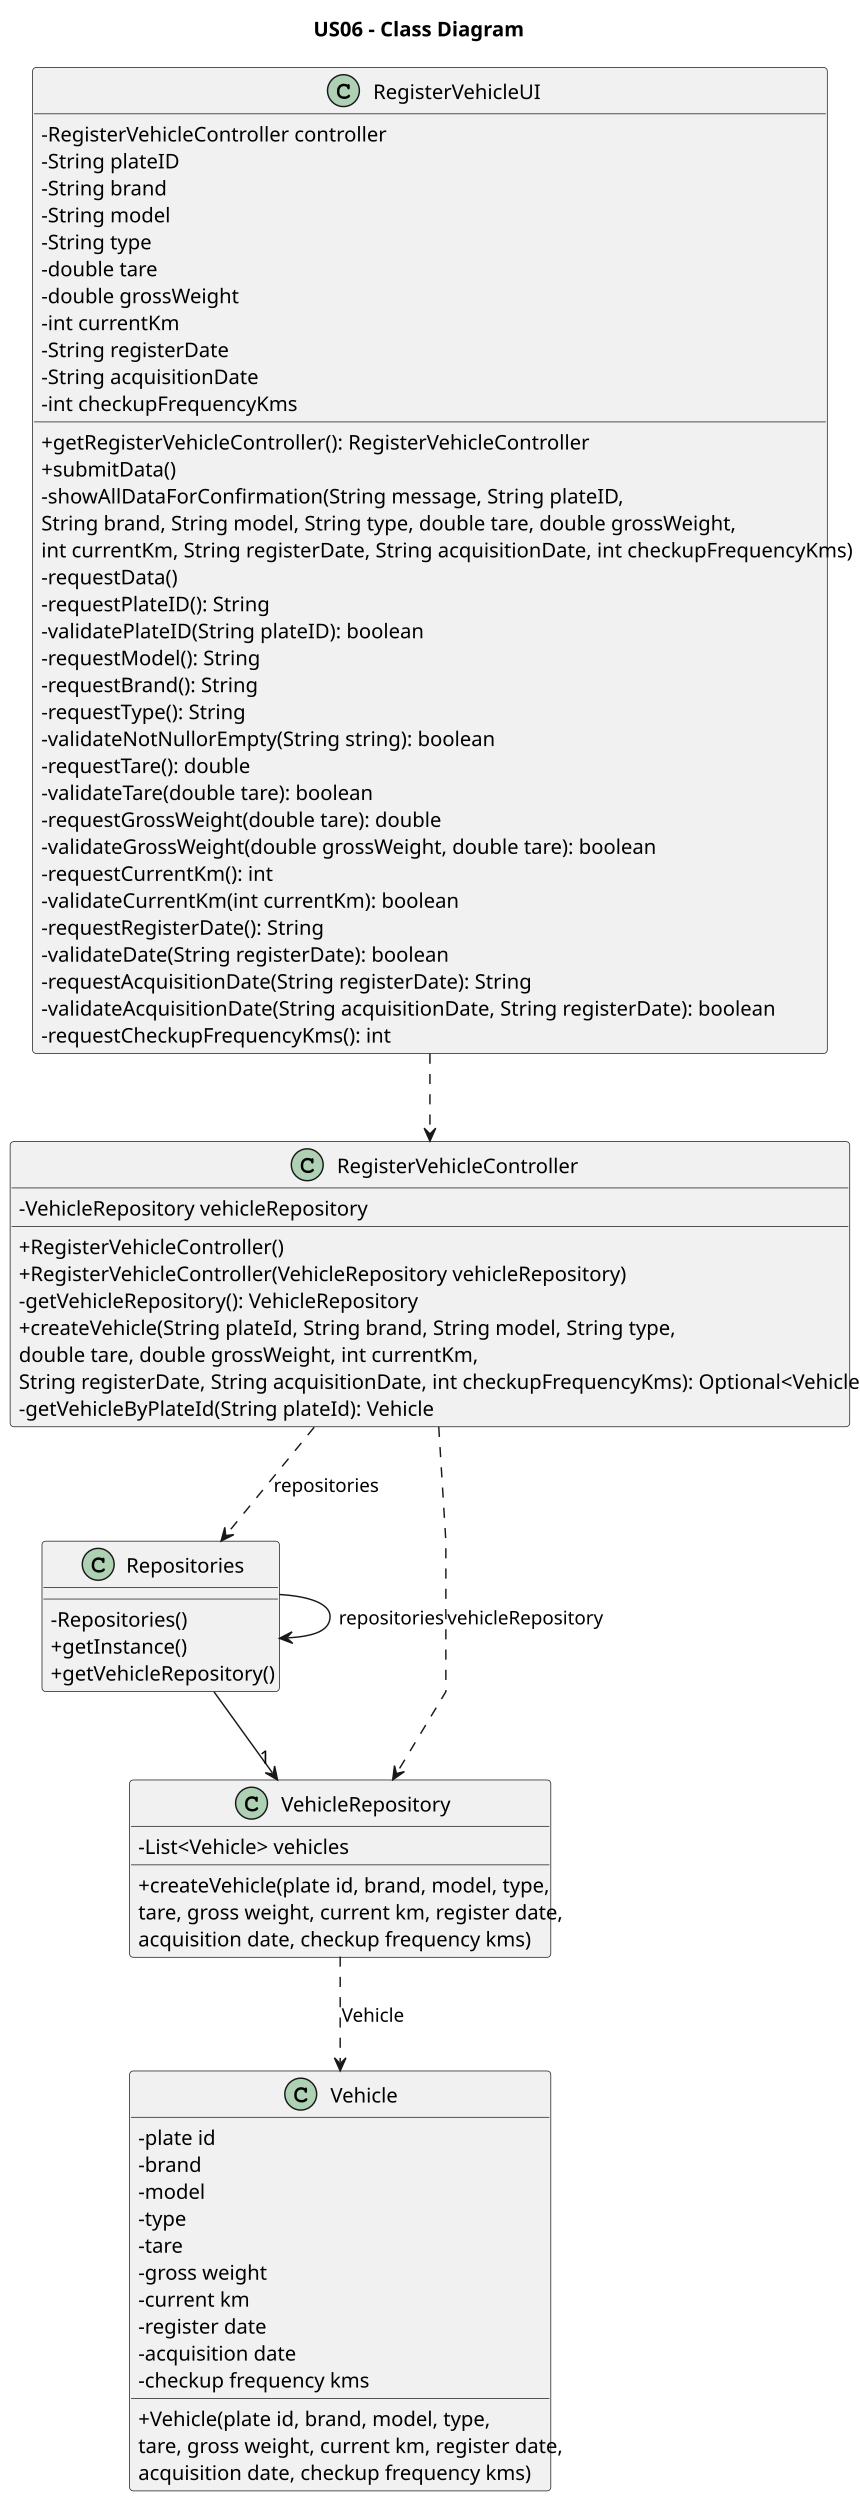
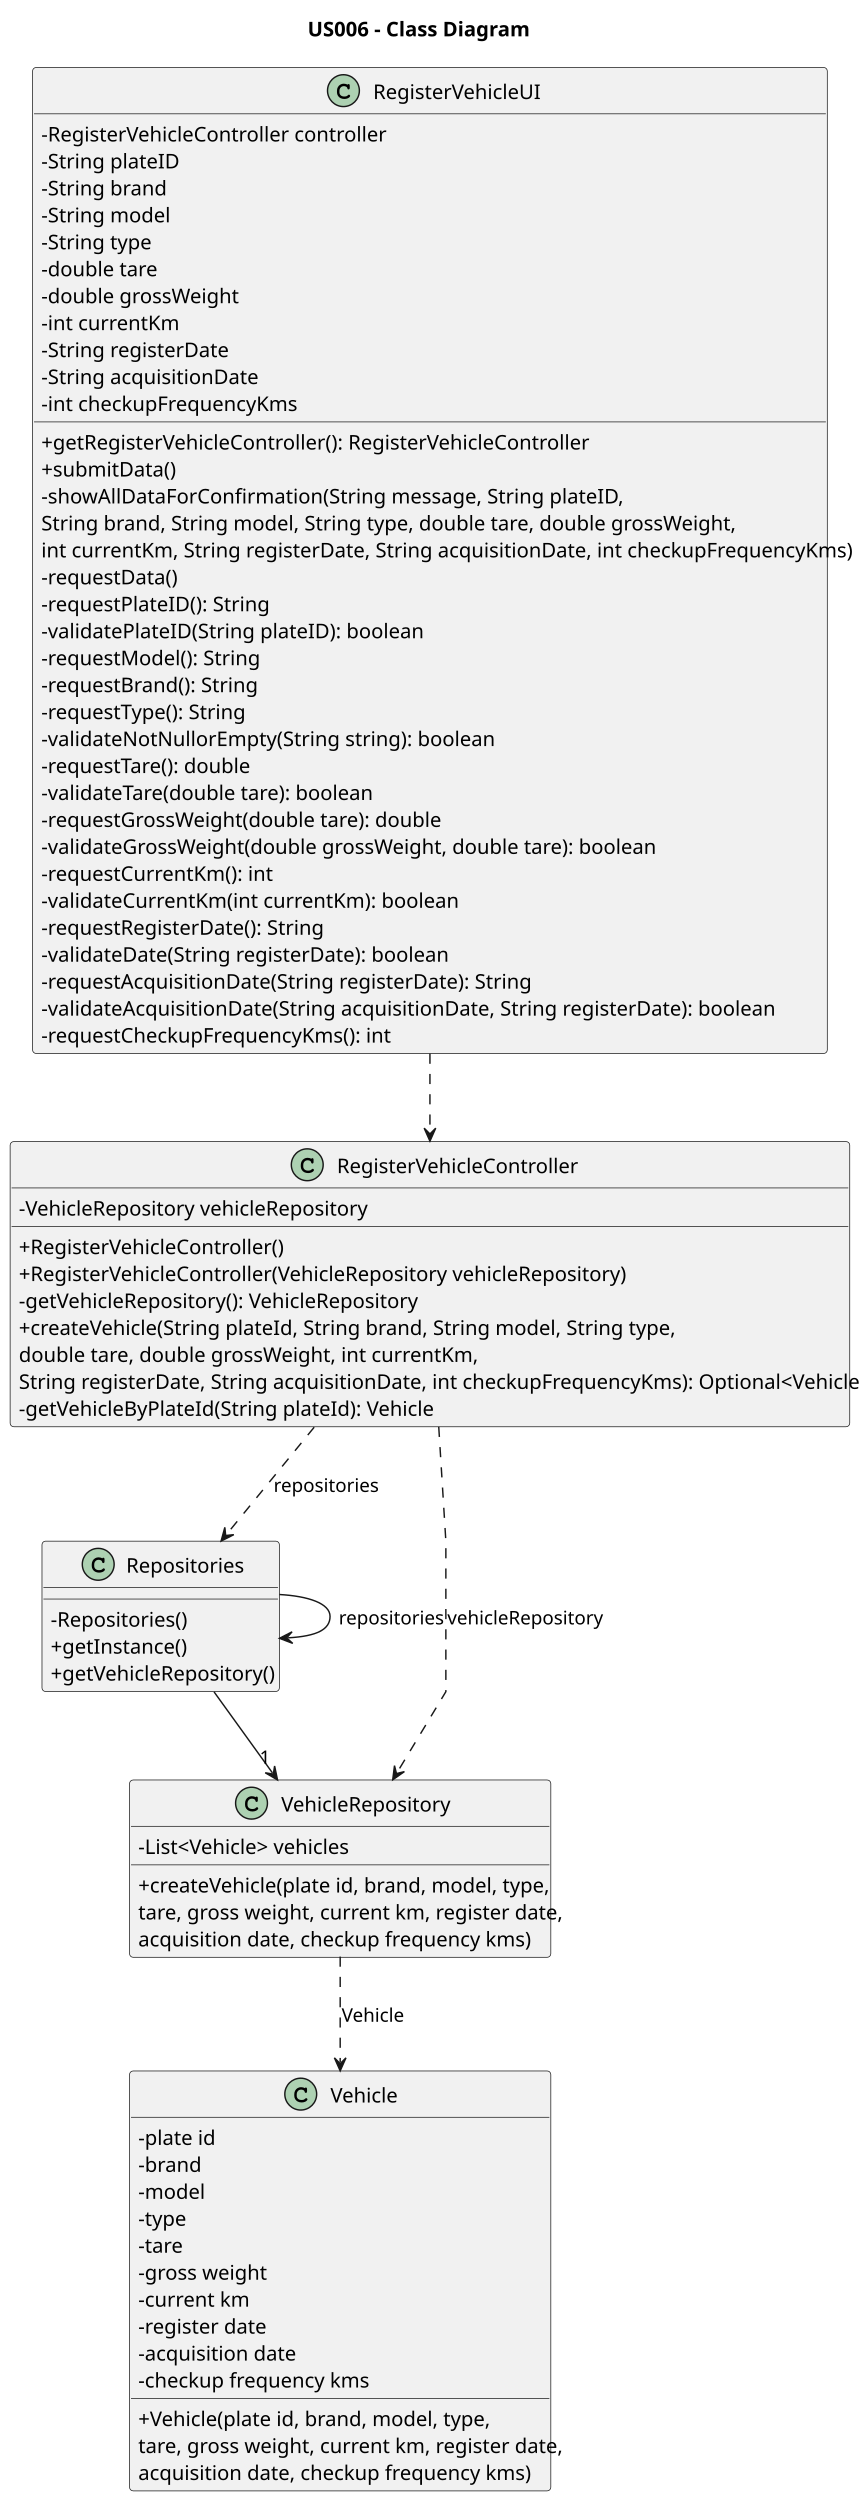
<svg xmlns="http://www.w3.org/2000/svg" contentStyleType="text/css" height="1727px" preserveAspectRatio="none" style="width:594px;height:1727px;background:#FFFFFF;" version="1.1" viewBox="0 0 594 1727" width="594px" zoomAndPan="magnify">
  <defs />
  <g>
-     <text fill="#000000" font-family="sans-serif" font-size="14" font-weight="bold" lengthAdjust="spacing" textLength="147" x="216.5" y="25.107">US06 - Class Diagram</text>
+     <text fill="#000000" font-family="sans-serif" font-size="14" font-weight="bold" lengthAdjust="spacing" textLength="155" x="212.5" y="25.107">US006 - Class Diagram</text>
    <g id="elem_RegisterVehicleUI">
      <rect codeLine="13" fill="#F1F1F1" height="681.117" id="RegisterVehicleUI" rx="2.5" ry="2.5" style="stroke:#181818;stroke-width:0.5;" width="549" x="22.5" y="46.621" />
      <ellipse cx="237.25" cy="62.621" fill="#ADD1B2" rx="11" ry="11" style="stroke:#181818;stroke-width:1.0;" />
      <path d="M240.016,58.496 Q240.172,58.277 240.359,58.168 Q240.547,58.059 240.766,58.059 Q241.141,58.059 241.375,58.324 Q241.609,58.574 241.609,59.184 L241.609,60.637 Q241.609,61.246 241.375,61.512 Q241.141,61.777 240.766,61.777 Q240.422,61.777 240.219,61.574 Q240.016,61.387 239.906,60.871 Q239.859,60.512 239.672,60.324 Q239.344,59.949 238.734,59.73 Q238.125,59.512 237.5,59.512 Q236.734,59.512 236.094,59.84 Q235.469,60.168 234.969,60.918 Q234.484,61.668 234.484,62.699 L234.484,63.793 Q234.484,65.027 235.375,65.856 Q236.266,66.668 237.859,66.668 Q238.797,66.668 239.453,66.418 Q239.844,66.262 240.266,65.824 Q240.531,65.559 240.672,65.481 Q240.828,65.402 241.031,65.402 Q241.359,65.402 241.609,65.668 Q241.875,65.918 241.875,66.262 Q241.875,66.606 241.531,67.012 Q241.031,67.59 240.234,67.918 Q239.156,68.371 237.859,68.371 Q236.344,68.371 235.141,67.746 Q234.156,67.246 233.469,66.184 Q232.781,65.106 232.781,63.824 L232.781,62.668 Q232.781,61.34 233.391,60.199 Q234.016,59.043 235.109,58.434 Q236.203,57.809 237.438,57.809 Q238.172,57.809 238.812,57.98 Q239.469,58.137 240.016,58.496 Z " fill="#000000" />
      <text fill="#000000" font-family="sans-serif" font-size="14" lengthAdjust="spacing" textLength="111" x="257.75" y="68.418">RegisterVehicleUI</text>
      <line style="stroke:#181818;stroke-width:0.5;" x1="23.5" x2="570.5" y1="78.621" y2="78.621" />
      <text fill="#000000" font-family="sans-serif" font-size="14" lengthAdjust="spacing" textLength="229" x="28.5" y="97.728">-RegisterVehicleController controller</text>
      <text fill="#000000" font-family="sans-serif" font-size="14" lengthAdjust="spacing" textLength="90" x="28.5" y="116.35">-String plateID</text>
      <text fill="#000000" font-family="sans-serif" font-size="14" lengthAdjust="spacing" textLength="83" x="28.5" y="134.971">-String brand</text>
      <text fill="#000000" font-family="sans-serif" font-size="14" lengthAdjust="spacing" textLength="84" x="28.5" y="153.592">-String model</text>
      <text fill="#000000" font-family="sans-serif" font-size="14" lengthAdjust="spacing" textLength="73" x="28.5" y="172.213">-String type</text>
      <text fill="#000000" font-family="sans-serif" font-size="14" lengthAdjust="spacing" textLength="77" x="28.5" y="190.834">-double tare</text>
      <text fill="#000000" font-family="sans-serif" font-size="14" lengthAdjust="spacing" textLength="131" x="28.5" y="209.455">-double grossWeight</text>
      <text fill="#000000" font-family="sans-serif" font-size="14" lengthAdjust="spacing" textLength="89" x="28.5" y="228.076">-int currentKm</text>
      <text fill="#000000" font-family="sans-serif" font-size="14" lengthAdjust="spacing" textLength="124" x="28.5" y="246.697">-String registerDate</text>
      <text fill="#000000" font-family="sans-serif" font-size="14" lengthAdjust="spacing" textLength="143" x="28.5" y="265.318">-String acquisitionDate</text>
      <text fill="#000000" font-family="sans-serif" font-size="14" lengthAdjust="spacing" textLength="172" x="28.5" y="283.94">-int checkupFrequencyKms</text>
      <line style="stroke:#181818;stroke-width:0.5;" x1="23.5" x2="570.5" y1="291.453" y2="291.453" />
      <text fill="#000000" font-family="sans-serif" font-size="14" lengthAdjust="spacing" textLength="368" x="28.5" y="310.56">+getRegisterVehicleController(): RegisterVehicleController</text>
      <text fill="#000000" font-family="sans-serif" font-size="14" lengthAdjust="spacing" textLength="89" x="28.5" y="329.182">+submitData()</text>
      <text fill="#000000" font-family="sans-serif" font-size="14" lengthAdjust="spacing" textLength="384" x="28.5" y="347.803">-showAllDataForConfirmation(String message, String plateID,</text>
      <text fill="#000000" font-family="sans-serif" font-size="14" lengthAdjust="spacing" textLength="459" x="28.5" y="366.424">String brand, String model, String type, double tare, double grossWeight,</text>
      <text fill="#000000" font-family="sans-serif" font-size="14" lengthAdjust="spacing" textLength="537" x="28.5" y="385.045">int currentKm, String registerDate, String acquisitionDate, int checkupFrequencyKms)</text>
      <text fill="#000000" font-family="sans-serif" font-size="14" lengthAdjust="spacing" textLength="93" x="28.5" y="403.666">-requestData()</text>
      <text fill="#000000" font-family="sans-serif" font-size="14" lengthAdjust="spacing" textLength="153" x="28.5" y="422.287">-requestPlateID(): String</text>
      <text fill="#000000" font-family="sans-serif" font-size="14" lengthAdjust="spacing" textLength="253" x="28.5" y="440.908">-validatePlateID(String plateID): boolean</text>
      <text fill="#000000" font-family="sans-serif" font-size="14" lengthAdjust="spacing" textLength="146" x="28.5" y="459.529">-requestModel(): String</text>
      <text fill="#000000" font-family="sans-serif" font-size="14" lengthAdjust="spacing" textLength="146" x="28.5" y="478.15">-requestBrand(): String</text>
      <text fill="#000000" font-family="sans-serif" font-size="14" lengthAdjust="spacing" textLength="140" x="28.5" y="496.772">-requestType(): String</text>
      <text fill="#000000" font-family="sans-serif" font-size="14" lengthAdjust="spacing" textLength="295" x="28.5" y="515.393">-validateNotNullorEmpty(String string): boolean</text>
      <text fill="#000000" font-family="sans-serif" font-size="14" lengthAdjust="spacing" textLength="144" x="28.5" y="534.014">-requestTare(): double</text>
      <text fill="#000000" font-family="sans-serif" font-size="14" lengthAdjust="spacing" textLength="225" x="28.5" y="552.635">-validateTare(double tare): boolean</text>
      <text fill="#000000" font-family="sans-serif" font-size="14" lengthAdjust="spacing" textLength="268" x="28.5" y="571.256">-requestGrossWeight(double tare): double</text>
      <text fill="#000000" font-family="sans-serif" font-size="14" lengthAdjust="spacing" textLength="411" x="28.5" y="589.877">-validateGrossWeight(double grossWeight, double tare): boolean</text>
      <text fill="#000000" font-family="sans-serif" font-size="14" lengthAdjust="spacing" textLength="154" x="28.5" y="608.498">-requestCurrentKm(): int</text>
      <text fill="#000000" font-family="sans-serif" font-size="14" lengthAdjust="spacing" textLength="275" x="28.5" y="627.119">-validateCurrentKm(int currentKm): boolean</text>
      <text fill="#000000" font-family="sans-serif" font-size="14" lengthAdjust="spacing" textLength="191" x="28.5" y="645.74">-requestRegisterDate(): String</text>
      <text fill="#000000" font-family="sans-serif" font-size="14" lengthAdjust="spacing" textLength="272" x="28.5" y="664.361">-validateDate(String registerDate): boolean</text>
      <text fill="#000000" font-family="sans-serif" font-size="14" lengthAdjust="spacing" textLength="325" x="28.5" y="682.982">-requestAcquisitionDate(String registerDate): String</text>
      <text fill="#000000" font-family="sans-serif" font-size="14" lengthAdjust="spacing" textLength="486" x="28.5" y="701.604">-validateAcquisitionDate(String acquisitionDate, String registerDate): boolean</text>
      <text fill="#000000" font-family="sans-serif" font-size="14" lengthAdjust="spacing" textLength="237" x="28.5" y="720.225">-requestCheckupFrequencyKms(): int</text>
    </g>
    <g id="elem_RegisterVehicleController">
      <rect codeLine="48" fill="#F1F1F1" height="196.969" id="RegisterVehicleController" rx="2.5" ry="2.5" style="stroke:#181818;stroke-width:0.5;" width="580" x="7" y="788.621" />
      <ellipse cx="212.25" cy="804.621" fill="#ADD1B2" rx="11" ry="11" style="stroke:#181818;stroke-width:1.0;" />
      <path d="M215.016,800.496 Q215.172,800.277 215.359,800.168 Q215.547,800.059 215.766,800.059 Q216.141,800.059 216.375,800.324 Q216.609,800.574 216.609,801.184 L216.609,802.637 Q216.609,803.246 216.375,803.512 Q216.141,803.777 215.766,803.777 Q215.422,803.777 215.219,803.574 Q215.016,803.387 214.906,802.871 Q214.859,802.512 214.672,802.324 Q214.344,801.949 213.734,801.731 Q213.125,801.512 212.5,801.512 Q211.734,801.512 211.094,801.84 Q210.469,802.168 209.969,802.918 Q209.484,803.668 209.484,804.699 L209.484,805.793 Q209.484,807.027 210.375,807.856 Q211.266,808.668 212.859,808.668 Q213.797,808.668 214.453,808.418 Q214.844,808.262 215.266,807.824 Q215.531,807.559 215.672,807.481 Q215.828,807.402 216.031,807.402 Q216.359,807.402 216.609,807.668 Q216.875,807.918 216.875,808.262 Q216.875,808.606 216.531,809.012 Q216.031,809.59 215.234,809.918 Q214.156,810.371 212.859,810.371 Q211.344,810.371 210.141,809.746 Q209.156,809.246 208.469,808.184 Q207.781,807.106 207.781,805.824 L207.781,804.668 Q207.781,803.34 208.391,802.199 Q209.016,801.043 210.109,800.434 Q211.203,799.809 212.438,799.809 Q213.172,799.809 213.812,799.981 Q214.469,800.137 215.016,800.496 Z " fill="#000000" />
      <text fill="#000000" font-family="sans-serif" font-size="14" lengthAdjust="spacing" textLength="161" x="232.75" y="810.418">RegisterVehicleController</text>
      <line style="stroke:#181818;stroke-width:0.5;" x1="8" x2="586" y1="820.621" y2="820.621" />
      <text fill="#000000" font-family="sans-serif" font-size="14" lengthAdjust="spacing" textLength="235" x="13" y="839.729">-VehicleRepository vehicleRepository</text>
      <line style="stroke:#181818;stroke-width:0.5;" x1="8" x2="586" y1="847.242" y2="847.242" />
      <text fill="#000000" font-family="sans-serif" font-size="14" lengthAdjust="spacing" textLength="179" x="13" y="866.35">+RegisterVehicleController()</text>
      <text fill="#000000" font-family="sans-serif" font-size="14" lengthAdjust="spacing" textLength="409" x="13" y="884.971">+RegisterVehicleController(VehicleRepository vehicleRepository)</text>
      <text fill="#000000" font-family="sans-serif" font-size="14" lengthAdjust="spacing" textLength="271" x="13" y="903.592">-getVehicleRepository(): VehicleRepository</text>
      <text fill="#000000" font-family="sans-serif" font-size="14" lengthAdjust="spacing" textLength="435" x="13" y="922.213">+createVehicle(String plateId, String brand, String model, String type,</text>
      <text fill="#000000" font-family="sans-serif" font-size="14" lengthAdjust="spacing" textLength="302" x="13" y="940.834">double tare, double grossWeight, int currentKm,</text>
      <text fill="#000000" font-family="sans-serif" font-size="14" lengthAdjust="spacing" textLength="568" x="13" y="959.455">String registerDate, String acquisitionDate, int checkupFrequencyKms): Optional&lt;Vehicle&gt;</text>
      <text fill="#000000" font-family="sans-serif" font-size="14" lengthAdjust="spacing" textLength="277" x="13" y="978.076">-getVehicleByPlateId(String plateId): Vehicle</text>
    </g>
    <g id="elem_Repositories">
      <rect codeLine="57" fill="#F1F1F1" height="103.863" id="Repositories" rx="2.5" ry="2.5" style="stroke:#181818;stroke-width:0.5;" width="164" x="29" y="1064.621" />
      <ellipse cx="67.85" cy="1080.621" fill="#ADD1B2" rx="11" ry="11" style="stroke:#181818;stroke-width:1.0;" />
      <path d="M70.616,1076.496 Q70.772,1076.277 70.959,1076.168 Q71.147,1076.059 71.366,1076.059 Q71.741,1076.059 71.975,1076.324 Q72.209,1076.574 72.209,1077.184 L72.209,1078.637 Q72.209,1079.246 71.975,1079.512 Q71.741,1079.777 71.366,1079.777 Q71.022,1079.777 70.819,1079.574 Q70.616,1079.387 70.506,1078.871 Q70.459,1078.512 70.272,1078.324 Q69.944,1077.949 69.334,1077.73 Q68.725,1077.512 68.1,1077.512 Q67.334,1077.512 66.694,1077.84 Q66.069,1078.168 65.569,1078.918 Q65.084,1079.668 65.084,1080.699 L65.084,1081.793 Q65.084,1083.027 65.975,1083.855 Q66.866,1084.668 68.459,1084.668 Q69.397,1084.668 70.053,1084.418 Q70.444,1084.262 70.866,1083.824 Q71.131,1083.559 71.272,1083.48 Q71.428,1083.402 71.631,1083.402 Q71.959,1083.402 72.209,1083.668 Q72.475,1083.918 72.475,1084.262 Q72.475,1084.605 72.131,1085.012 Q71.631,1085.59 70.834,1085.918 Q69.756,1086.371 68.459,1086.371 Q66.944,1086.371 65.741,1085.746 Q64.756,1085.246 64.069,1084.184 Q63.381,1083.105 63.381,1081.824 L63.381,1080.668 Q63.381,1079.34 63.991,1078.199 Q64.616,1077.043 65.709,1076.434 Q66.803,1075.809 68.037,1075.809 Q68.772,1075.809 69.412,1075.98 Q70.069,1076.137 70.616,1076.496 Z " fill="#000000" />
      <text fill="#000000" font-family="sans-serif" font-size="14" lengthAdjust="spacing" textLength="79" x="87.15" y="1086.418">Repositories</text>
      <line style="stroke:#181818;stroke-width:0.5;" x1="30" x2="192" y1="1096.621" y2="1096.621" />
      <line style="stroke:#181818;stroke-width:0.5;" x1="30" x2="192" y1="1104.621" y2="1104.621" />
      <text fill="#000000" font-family="sans-serif" font-size="14" lengthAdjust="spacing" textLength="94" x="35" y="1123.728">-Repositories()</text>
      <text fill="#000000" font-family="sans-serif" font-size="14" lengthAdjust="spacing" textLength="91" x="35" y="1142.35">+getInstance()</text>
      <text fill="#000000" font-family="sans-serif" font-size="14" lengthAdjust="spacing" textLength="152" x="35" y="1160.971">+getVehicleRepository()</text>
    </g>
    <g id="elem_VehicleRepository">
      <rect codeLine="63" fill="#F1F1F1" height="122.484" id="VehicleRepository" rx="2.5" ry="2.5" style="stroke:#181818;stroke-width:0.5;" width="291" x="89.5" y="1229.621" />
      <ellipse cx="173.75" cy="1245.621" fill="#ADD1B2" rx="11" ry="11" style="stroke:#181818;stroke-width:1.0;" />
      <path d="M176.516,1241.496 Q176.672,1241.277 176.859,1241.168 Q177.047,1241.059 177.266,1241.059 Q177.641,1241.059 177.875,1241.324 Q178.109,1241.574 178.109,1242.184 L178.109,1243.637 Q178.109,1244.246 177.875,1244.512 Q177.641,1244.777 177.266,1244.777 Q176.922,1244.777 176.719,1244.574 Q176.516,1244.387 176.406,1243.871 Q176.359,1243.512 176.172,1243.324 Q175.844,1242.949 175.234,1242.73 Q174.625,1242.512 174,1242.512 Q173.234,1242.512 172.594,1242.84 Q171.969,1243.168 171.469,1243.918 Q170.984,1244.668 170.984,1245.699 L170.984,1246.793 Q170.984,1248.027 171.875,1248.855 Q172.766,1249.668 174.359,1249.668 Q175.297,1249.668 175.953,1249.418 Q176.344,1249.262 176.766,1248.824 Q177.031,1248.559 177.172,1248.48 Q177.328,1248.402 177.531,1248.402 Q177.859,1248.402 178.109,1248.668 Q178.375,1248.918 178.375,1249.262 Q178.375,1249.605 178.031,1250.012 Q177.531,1250.59 176.734,1250.918 Q175.656,1251.371 174.359,1251.371 Q172.844,1251.371 171.641,1250.746 Q170.656,1250.246 169.969,1249.184 Q169.281,1248.105 169.281,1246.824 L169.281,1245.668 Q169.281,1244.34 169.891,1243.199 Q170.516,1242.043 171.609,1241.434 Q172.703,1240.809 173.938,1240.809 Q174.672,1240.809 175.312,1240.98 Q175.969,1241.137 176.516,1241.496 Z " fill="#000000" />
      <text fill="#000000" font-family="sans-serif" font-size="14" lengthAdjust="spacing" textLength="114" x="194.25" y="1251.418">VehicleRepository</text>
      <line style="stroke:#181818;stroke-width:0.5;" x1="90.5" x2="379.5" y1="1261.621" y2="1261.621" />
      <text fill="#000000" font-family="sans-serif" font-size="14" lengthAdjust="spacing" textLength="144" x="95.5" y="1280.728">-List&lt;Vehicle&gt; vehicles</text>
      <line style="stroke:#181818;stroke-width:0.5;" x1="90.5" x2="379.5" y1="1288.242" y2="1288.242" />
      <text fill="#000000" font-family="sans-serif" font-size="14" lengthAdjust="spacing" textLength="275" x="95.5" y="1307.35">+createVehicle(plate id, brand, model, type,</text>
      <text fill="#000000" font-family="sans-serif" font-size="14" lengthAdjust="spacing" textLength="279" x="95.5" y="1325.971">tare, gross weight, current km, register date,</text>
      <text fill="#000000" font-family="sans-serif" font-size="14" lengthAdjust="spacing" textLength="261" x="95.5" y="1344.592">acquisition date, checkup frequency kms)</text>
    </g>
    <g id="elem_Vehicle">
      <rect codeLine="68" fill="#F1F1F1" height="290.074" id="Vehicle" rx="2.5" ry="2.5" style="stroke:#181818;stroke-width:0.5;" width="291" x="89.5" y="1430.621" />
      <ellipse cx="207.75" cy="1446.621" fill="#ADD1B2" rx="11" ry="11" style="stroke:#181818;stroke-width:1.0;" />
      <path d="M210.516,1442.496 Q210.672,1442.277 210.859,1442.168 Q211.047,1442.059 211.266,1442.059 Q211.641,1442.059 211.875,1442.324 Q212.109,1442.574 212.109,1443.184 L212.109,1444.637 Q212.109,1445.246 211.875,1445.512 Q211.641,1445.777 211.266,1445.777 Q210.922,1445.777 210.719,1445.574 Q210.516,1445.387 210.406,1444.871 Q210.359,1444.512 210.172,1444.324 Q209.844,1443.949 209.234,1443.73 Q208.625,1443.512 208,1443.512 Q207.234,1443.512 206.594,1443.84 Q205.969,1444.168 205.469,1444.918 Q204.984,1445.668 204.984,1446.699 L204.984,1447.793 Q204.984,1449.027 205.875,1449.855 Q206.766,1450.668 208.359,1450.668 Q209.297,1450.668 209.953,1450.418 Q210.344,1450.262 210.766,1449.824 Q211.031,1449.559 211.172,1449.48 Q211.328,1449.402 211.531,1449.402 Q211.859,1449.402 212.109,1449.668 Q212.375,1449.918 212.375,1450.262 Q212.375,1450.605 212.031,1451.012 Q211.531,1451.59 210.734,1451.918 Q209.656,1452.371 208.359,1452.371 Q206.844,1452.371 205.641,1451.746 Q204.656,1451.246 203.969,1450.184 Q203.281,1449.105 203.281,1447.824 L203.281,1446.668 Q203.281,1445.34 203.891,1444.199 Q204.516,1443.043 205.609,1442.434 Q206.703,1441.809 207.938,1441.809 Q208.672,1441.809 209.312,1441.98 Q209.969,1442.137 210.516,1442.496 Z " fill="#000000" />
      <text fill="#000000" font-family="sans-serif" font-size="14" lengthAdjust="spacing" textLength="46" x="228.25" y="1452.418">Vehicle</text>
      <line style="stroke:#181818;stroke-width:0.5;" x1="90.5" x2="379.5" y1="1462.621" y2="1462.621" />
      <text fill="#000000" font-family="sans-serif" font-size="14" lengthAdjust="spacing" textLength="51" x="95.5" y="1481.728">-plate id</text>
      <text fill="#000000" font-family="sans-serif" font-size="14" lengthAdjust="spacing" textLength="42" x="95.5" y="1500.35">-brand</text>
      <text fill="#000000" font-family="sans-serif" font-size="14" lengthAdjust="spacing" textLength="43" x="95.5" y="1518.971">-model</text>
      <text fill="#000000" font-family="sans-serif" font-size="14" lengthAdjust="spacing" textLength="32" x="95.5" y="1537.592">-type</text>
      <text fill="#000000" font-family="sans-serif" font-size="14" lengthAdjust="spacing" textLength="30" x="95.5" y="1556.213">-tare</text>
      <text fill="#000000" font-family="sans-serif" font-size="14" lengthAdjust="spacing" textLength="84" x="95.5" y="1574.834">-gross weight</text>
      <text fill="#000000" font-family="sans-serif" font-size="14" lengthAdjust="spacing" textLength="72" x="95.5" y="1593.455">-current km</text>
      <text fill="#000000" font-family="sans-serif" font-size="14" lengthAdjust="spacing" textLength="85" x="95.5" y="1612.076">-register date</text>
      <text fill="#000000" font-family="sans-serif" font-size="14" lengthAdjust="spacing" textLength="104" x="95.5" y="1630.697">-acquisition date</text>
      <text fill="#000000" font-family="sans-serif" font-size="14" lengthAdjust="spacing" textLength="154" x="95.5" y="1649.318">-checkup frequency kms</text>
      <line style="stroke:#181818;stroke-width:0.5;" x1="90.5" x2="379.5" y1="1656.832" y2="1656.832" />
      <text fill="#000000" font-family="sans-serif" font-size="14" lengthAdjust="spacing" textLength="235" x="95.5" y="1675.939">+Vehicle(plate id, brand, model, type,</text>
      <text fill="#000000" font-family="sans-serif" font-size="14" lengthAdjust="spacing" textLength="279" x="95.5" y="1694.561">tare, gross weight, current km, register date,</text>
      <text fill="#000000" font-family="sans-serif" font-size="14" lengthAdjust="spacing" textLength="261" x="95.5" y="1713.182">acquisition date, checkup frequency kms)</text>
    </g>
    <g id="link_RegisterVehicleUI_RegisterVehicleController">
      <path codeLine="82" d="M297,727.871 C297,749.321 297,763.721 297,782.321 " fill="none" id="RegisterVehicleUI-to-RegisterVehicleController" style="stroke:#181818;stroke-width:1.0;stroke-dasharray:7.0,7.0;" />
      <polygon fill="#181818" points="297,788.321,301,779.321,297,783.321,293,779.321,297,788.321" style="stroke:#181818;stroke-width:1.0;" />
    </g>
    <g id="link_RegisterVehicleController_Repositories">
      <path codeLine="83" d="M217.04,985.921 C194.89,1013.021 175.518,1036.706 156.518,1059.946 " fill="none" id="RegisterVehicleController-to-Repositories" style="stroke:#181818;stroke-width:1.0;stroke-dasharray:7.0,7.0;" />
      <polygon fill="#181818" points="152.72,1064.591,161.513,1060.155,155.885,1060.72,155.32,1055.092,152.72,1064.591" style="stroke:#181818;stroke-width:1.0;" />
      <text fill="#000000" font-family="sans-serif" font-size="13" lengthAdjust="spacing" textLength="67" x="189" y="1030.649">repositories</text>
    </g>
    <g id="link_Repositories_Repositories">
      <path codeLine="84" d="M193.01,1101.491 C213.07,1102.611 228,1107.651 228,1116.621 C228,1125.591 219.061,1130.297 199.001,1131.417 " fill="none" id="Repositories-to-Repositories" style="stroke:#181818;stroke-width:1.0;" />
      <polygon fill="#181818" points="193.01,1131.751,202.219,1135.243,198.002,1131.472,201.773,1127.256,193.01,1131.751" style="stroke:#181818;stroke-width:1.0;" />
      <text fill="#000000" font-family="sans-serif" font-size="13" lengthAdjust="spacing" textLength="67" x="234" y="1122.149">repositories</text>
    </g>
    <g id="link_Repositories_VehicleRepository">
      <path codeLine="85" d="M147.87,1168.761 C161.65,1187.871 173.912,1204.884 188.212,1224.724 " fill="none" id="Repositories-to-VehicleRepository" style="stroke:#181818;stroke-width:1.0;" />
      <polygon fill="#181818" points="191.72,1229.591,189.702,1219.951,188.796,1225.535,183.213,1224.629,191.72,1229.591" style="stroke:#181818;stroke-width:1.0;" />
      <text fill="#000000" font-family="sans-serif" font-size="13" lengthAdjust="spacing" textLength="7" x="179.311" y="1218.569">1</text>
    </g>
    <g id="link_VehicleRepository_Vehicle">
      <path codeLine="86" d="M235,1351.641 C235,1374.921 235,1396.671 235,1424.551 " fill="none" id="VehicleRepository-to-Vehicle" style="stroke:#181818;stroke-width:1.0;stroke-dasharray:7.0,7.0;" />
      <polygon fill="#181818" points="235,1430.551,239,1421.551,235,1425.551,231,1421.551,235,1430.551" style="stroke:#181818;stroke-width:1.0;" />
      <text fill="#000000" font-family="sans-serif" font-size="13" lengthAdjust="spacing" textLength="43" x="236" y="1396.649">Vehicle</text>
    </g>
    <g id="link_RegisterVehicleController_VehicleRepository">
      <path codeLine="87" d="M303.08,985.661 C305.62,1026.481 308,1064.621 308,1064.621 C308,1064.621 308,1168.621 308,1168.621 C308,1168.621 292.71,1193.974 274.39,1224.334 " fill="none" id="RegisterVehicleController-to-VehicleRepository" style="stroke:#181818;stroke-width:1.0;stroke-dasharray:7.0,7.0;" />
      <polygon fill="#181818" points="271.29,1229.471,279.365,1223.832,273.873,1225.19,272.515,1219.699,271.29,1229.471" style="stroke:#181818;stroke-width:1.0;" />
      <text fill="#000000" font-family="sans-serif" font-size="13" lengthAdjust="spacing" textLength="101" x="309" y="1122.149">vehicleRepository</text>
    </g>
  </g>
</svg>
